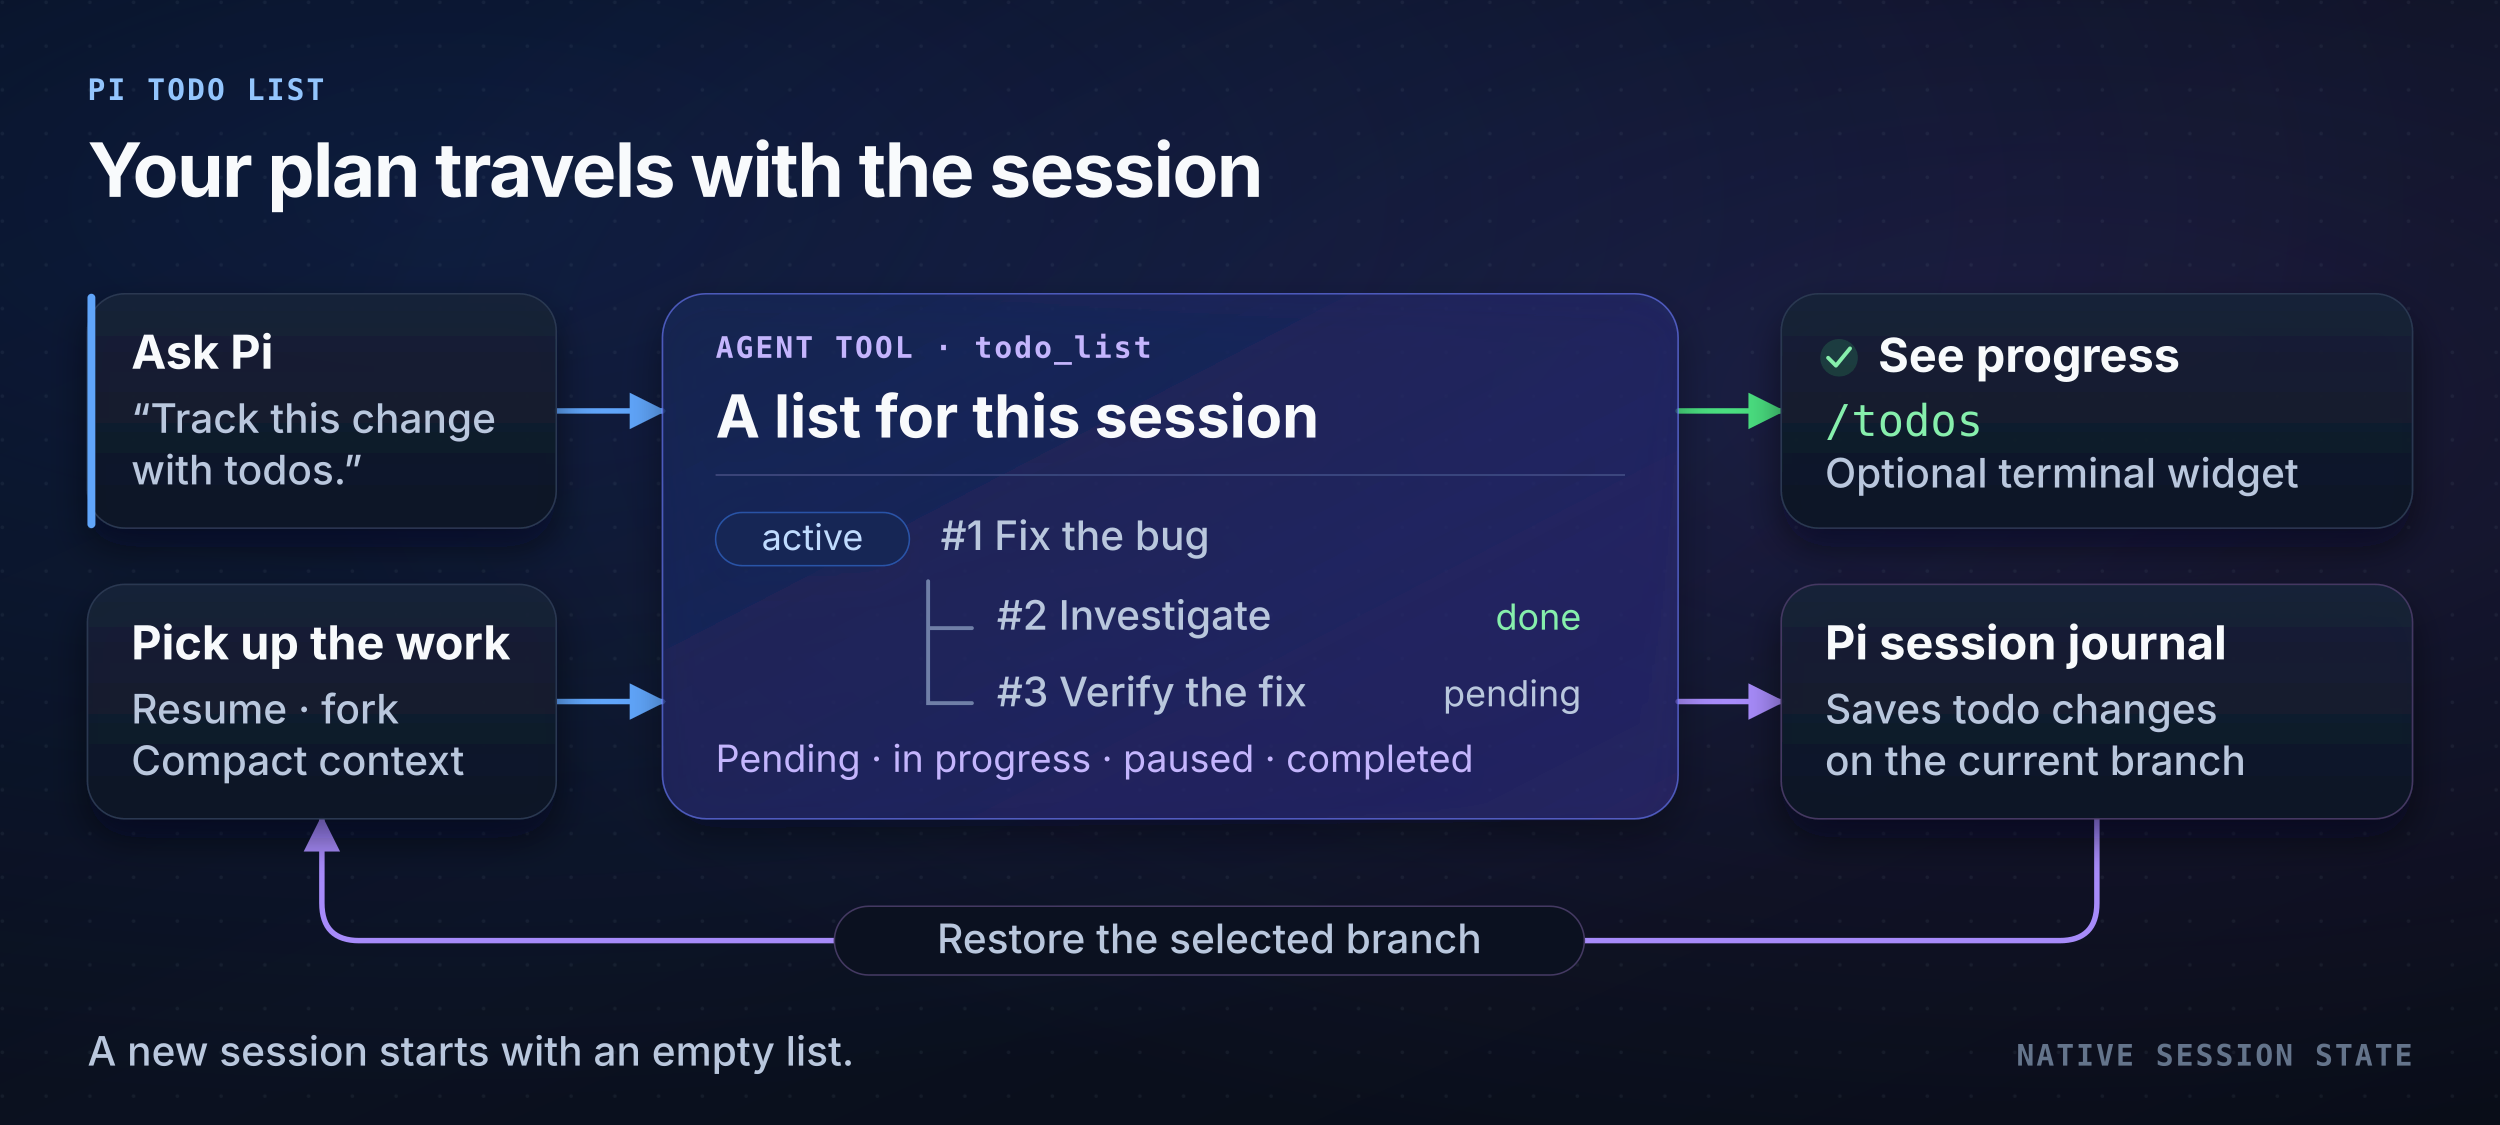
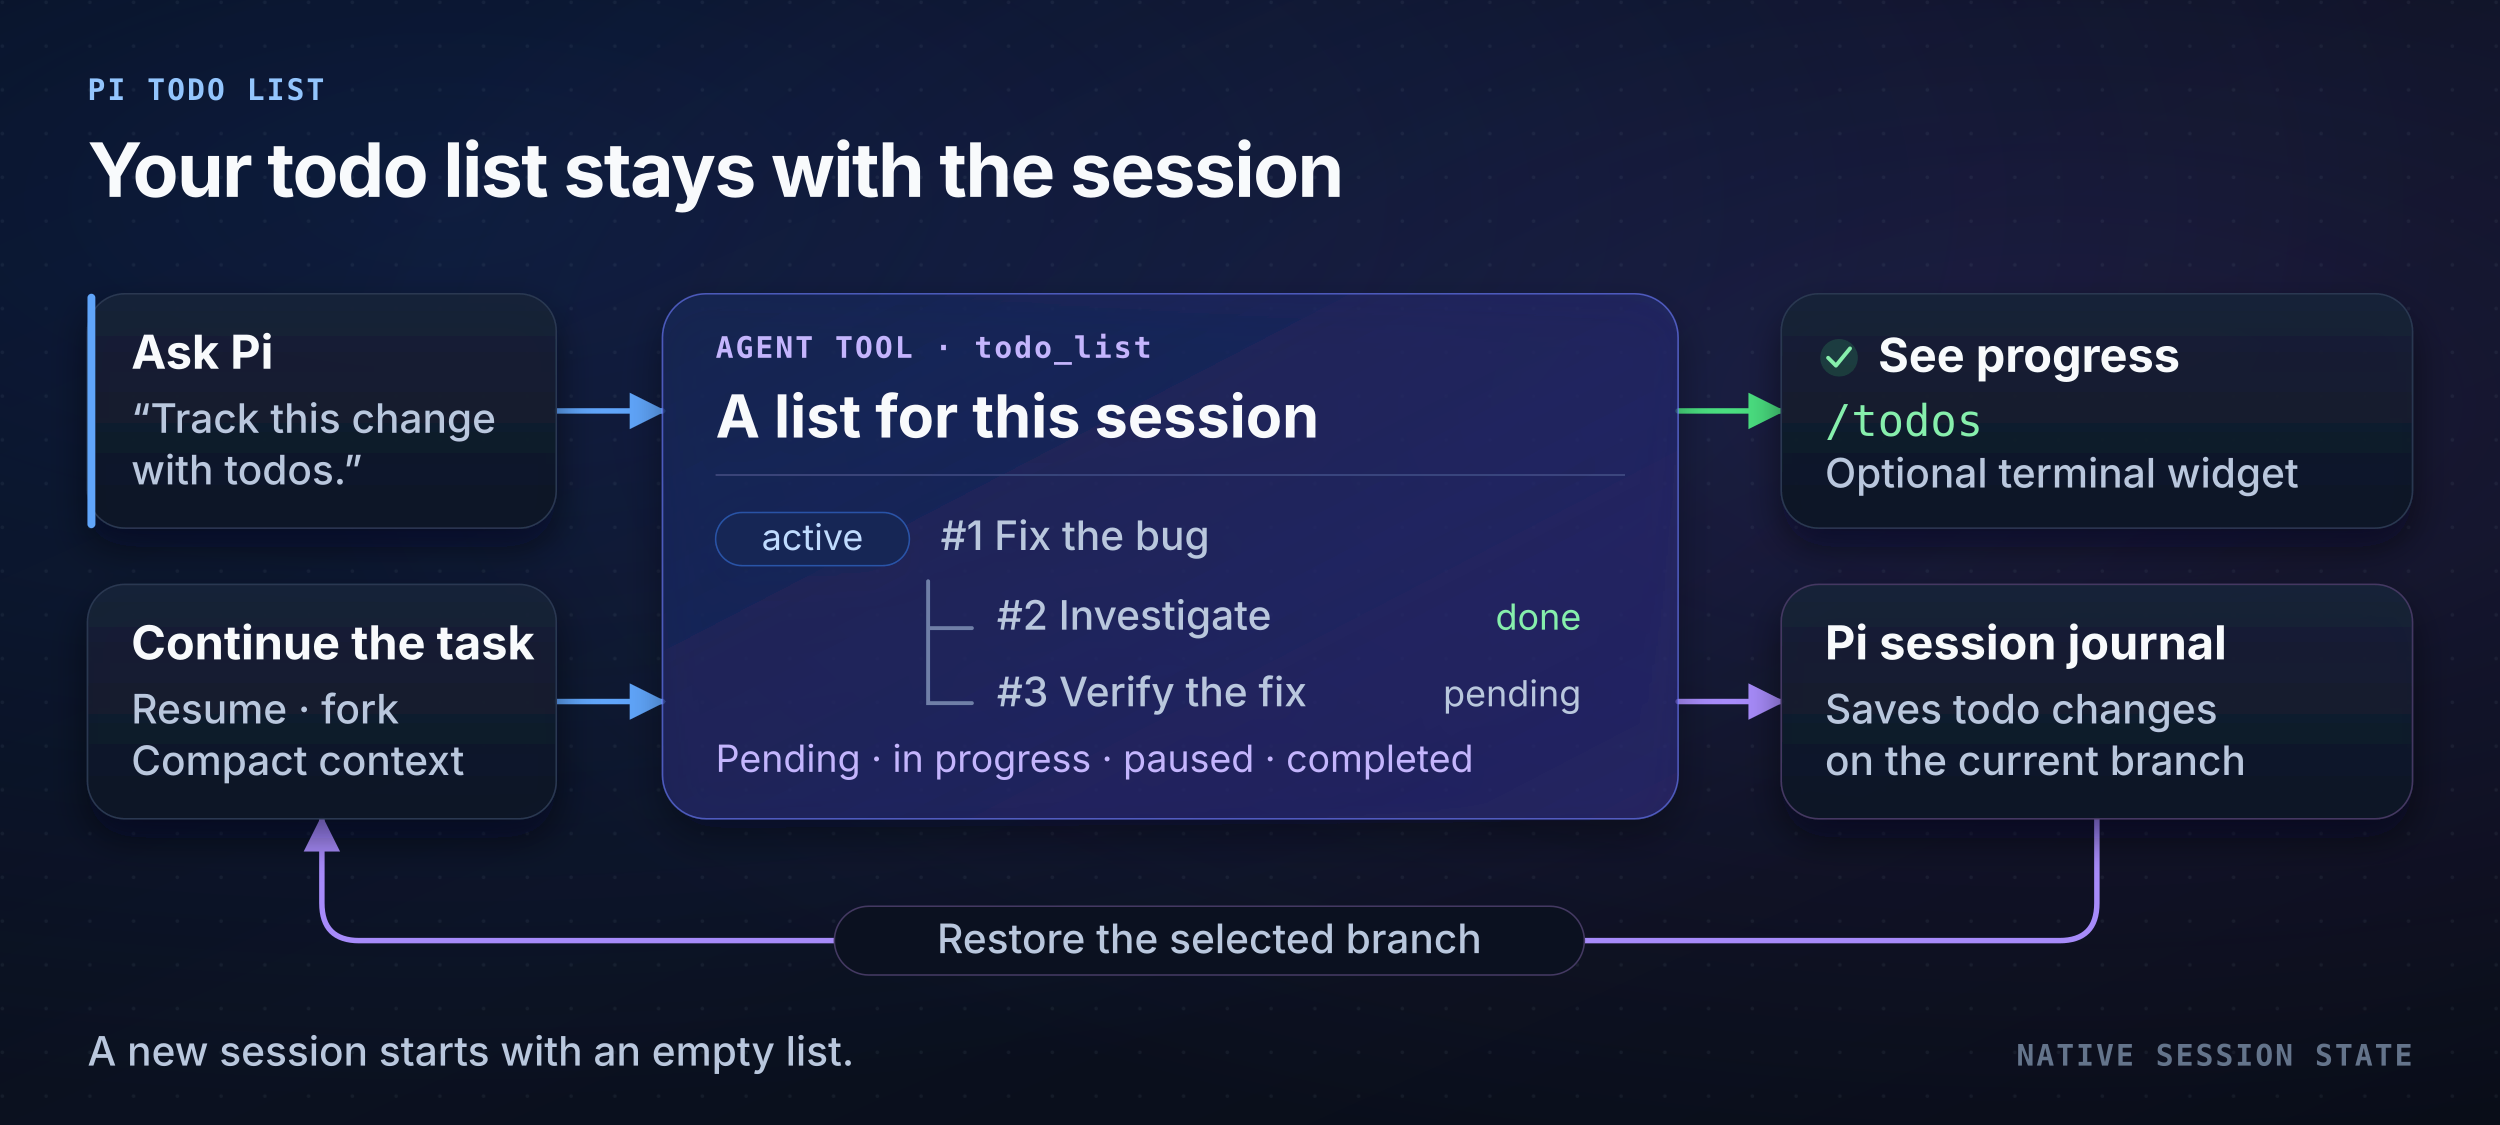
<svg xmlns="http://www.w3.org/2000/svg" width="1600" height="720" viewBox="0 0 1600 720" role="img" aria-labelledby="title desc">
  <defs>
    <linearGradient id="canvas" x1="0" y1="0" x2="1" y2="1">
      <stop stop-color="#060A12" />
      <stop offset="0.52" stop-color="#0B1120" />
      <stop offset="1" stop-color="#080C16" />
    </linearGradient>
    <radialGradient id="blueBloom" cx="0.18" cy="0.18" r="0.8">
      <stop stop-color="#2563EB" stop-opacity="0.18" />
      <stop offset="1" stop-color="#2563EB" stop-opacity="0" />
    </radialGradient>
    <radialGradient id="violetBloom" cx="0.82" cy="0.36" r="0.7">
      <stop stop-color="#8B5CF6" stop-opacity="0.12" />
      <stop offset="1" stop-color="#8B5CF6" stop-opacity="0" />
    </radialGradient>
    <linearGradient id="glass" x1="0" y1="0" x2="0" y2="1">
      <stop stop-color="#172238" stop-opacity="0.96" />
      <stop offset="1" stop-color="#0E1525" stop-opacity="0.98" />
    </linearGradient>
    <linearGradient id="focus" x1="0" y1="0" x2="1" y2="1">
      <stop stop-color="#172554" stop-opacity="0.82" />
      <stop offset="1" stop-color="#312E81" stop-opacity="0.58" />
    </linearGradient>
    <pattern id="dotGrid" width="28" height="28" patternUnits="userSpaceOnUse">
      <circle cx="1.5" cy="1.5" r="1.2" fill="#94A3B8" fill-opacity="0.08" />
    </pattern>
    <filter id="shadow" x="-20%" y="-20%" width="140%" height="160%">
      <feDropShadow dx="0" dy="12" stdDeviation="12" flood-color="#02040A" flood-opacity="0.5" />
    </filter>
    <marker id="arrowBlue" viewBox="0 0 12 12" refX="10" refY="6" markerWidth="8" markerHeight="8" orient="auto">
      <path d="M1 1 11 6 1 11Z" fill="#60A5FA" />
    </marker>
    <marker id="arrowViolet" viewBox="0 0 12 12" refX="10" refY="6" markerWidth="8" markerHeight="8" orient="auto">
      <path d="M1 1 11 6 1 11Z" fill="#A78BFA" />
    </marker>
    <marker id="arrowGreen" viewBox="0 0 12 12" refX="10" refY="6" markerWidth="8" markerHeight="8" orient="auto">
      <path d="M1 1 11 6 1 11Z" fill="#4ADE80" />
    </marker>
    <style>
      .sans { font-family: Inter, ui-sans-serif, Arial, sans-serif; }
      .mono { font-family: "JetBrains Mono", ui-monospace, monospace; }
      .heading { font: 650 30px Inter, ui-sans-serif, Arial, sans-serif; fill: #F8FAFC; }
      .copy { font: 450 26px Inter, ui-sans-serif, Arial, sans-serif; fill: #B9C7DD; }
      .eyebrow { font: 650 19px "JetBrains Mono", ui-monospace, monospace; letter-spacing: 1.3px; }
      .connector { fill: none; stroke-width: 3.5; stroke-linecap: round; stroke-linejoin: round; }
    </style>
  </defs>
  <rect width="1600" height="720" fill="url(#canvas)" />
  <rect width="1600" height="720" fill="url(#blueBloom)" />
  <rect width="1600" height="720" fill="url(#violetBloom)" />
  <rect width="1600" height="720" fill="url(#dotGrid)" />
  <text x="56" y="64" class="eyebrow" fill="#93C5FD">PI TODO LIST</text>
-   <text x="56" y="126" class="sans" font-size="48" font-weight="700" letter-spacing="-1" fill="#F8FAFC">Your plan travels with the session</text>
+   <text x="56" y="126" class="sans" font-size="48" font-weight="700" letter-spacing="-1" fill="#F8FAFC">Your todo list stays with the session</text>
  <path d="M356 263H424" class="connector" stroke="#60A5FA" marker-end="url(#arrowBlue)" />
  <path d="M1074 263H1140" class="connector" stroke="#4ADE80" marker-end="url(#arrowGreen)" />
  <path d="M1074 449H1140" class="connector" stroke="#A78BFA" marker-end="url(#arrowViolet)" />
  <path d="M356 449H424" class="connector" stroke="#60A5FA" marker-end="url(#arrowBlue)" />
  <path d="M1342 524V578Q1342 602 1318 602H230Q206 602 206 578V524" class="connector" stroke="#A78BFA" marker-end="url(#arrowViolet)" />
  <rect x="534" y="580" width="480" height="44" rx="22" fill="#0B1120" stroke="#443962" />
  <text x="774" y="610" text-anchor="middle" class="copy" fill="#D8B4FE">Restore the selected branch</text>
  <g filter="url(#shadow)">
    <rect x="56" y="188" width="300" height="150" rx="24" fill="url(#glass)" stroke="#2A3851" />
    <rect x="56" y="188" width="5" height="150" rx="2.5" fill="#60A5FA" />
    <text x="84" y="236" class="heading">Ask Pi</text>
    <text x="84" y="277" class="copy">“Track this change</text>
    <text x="84" y="310" class="copy">with todos.”</text>
    <rect x="56" y="374" width="300" height="150" rx="24" fill="url(#glass)" stroke="#2A3851" />
-     <text x="84" y="422" class="heading">Pick up the work</text>
+     <text x="84" y="422" class="heading">Continue the task</text>
    <text x="84" y="463" class="copy">Resume · fork</text>
    <text x="84" y="496" class="copy">Compact context</text>
  </g>
  <g filter="url(#shadow)">
    <rect x="424" y="188" width="650" height="336" rx="28" fill="url(#focus)" stroke="#6D7DFF" stroke-opacity="0.62" />
    <text x="458" y="229" class="eyebrow" fill="#C4B5FD">AGENT TOOL · todo_list</text>
    <text x="458" y="280" class="sans" font-size="38" font-weight="700" fill="#F8FAFC">A list for this session</text>
    <path d="M458 304H1040" stroke="#536399" stroke-opacity="0.65" />
    <rect x="458" y="328" width="124" height="34" rx="17" fill="#172554" stroke="#3B82F6" stroke-opacity="0.5" />
    <text x="520" y="352" text-anchor="middle" class="sans" font-size="23" fill="#BFDBFE">active</text>
    <text x="602" y="352" class="copy" fill="#F8FAFC">#1 Fix the bug</text>
    <path d="M594 372V402H622M594 402V450H622" fill="none" stroke="#6F7FA7" stroke-width="2.5" stroke-linecap="round" />
    <text x="638" y="403" class="copy">#2 Investigate</text>
    <text x="638" y="452" class="copy">#3 Verify the fix</text>
    <text x="1012" y="403" text-anchor="end" class="sans" font-size="23" fill="#86EFAC">done</text>
    <text x="1012" y="452" text-anchor="end" class="sans" font-size="23" fill="#B9C7DD">pending</text>
    <text x="458" y="494" class="sans" font-size="24" fill="#C4B5FD">Pending · in progress · paused · completed</text>
  </g>
  <g filter="url(#shadow)">
    <rect x="1140" y="188" width="404" height="150" rx="24" fill="url(#glass)" stroke="#2A3851" />
    <circle cx="1177" cy="229" r="12" fill="#4ADE80" fill-opacity="0.16" />
    <path d="m1170 229 5 5 9-11" fill="none" stroke="#86EFAC" stroke-width="2.5" stroke-linecap="round" stroke-linejoin="round" />
    <text x="1202" y="238" class="heading">See progress</text>
    <text x="1168" y="279" class="mono" font-size="28" fill="#86EFAC">/todos</text>
    <text x="1168" y="312" class="copy">Optional terminal widget</text>
    <rect x="1140" y="374" width="404" height="150" rx="24" fill="url(#glass)" stroke="#443962" />
    <text x="1168" y="422" class="heading">Pi session journal</text>
    <text x="1168" y="463" class="copy">Saves todo changes</text>
    <text x="1168" y="496" class="copy">on the current branch</text>
  </g>
  <text x="56" y="682" class="copy" fill="#91A0B8">A new session starts with an empty list.</text>
  <text x="1544" y="682" text-anchor="end" class="eyebrow" fill="#64748B">NATIVE SESSION STATE</text>
</svg>
